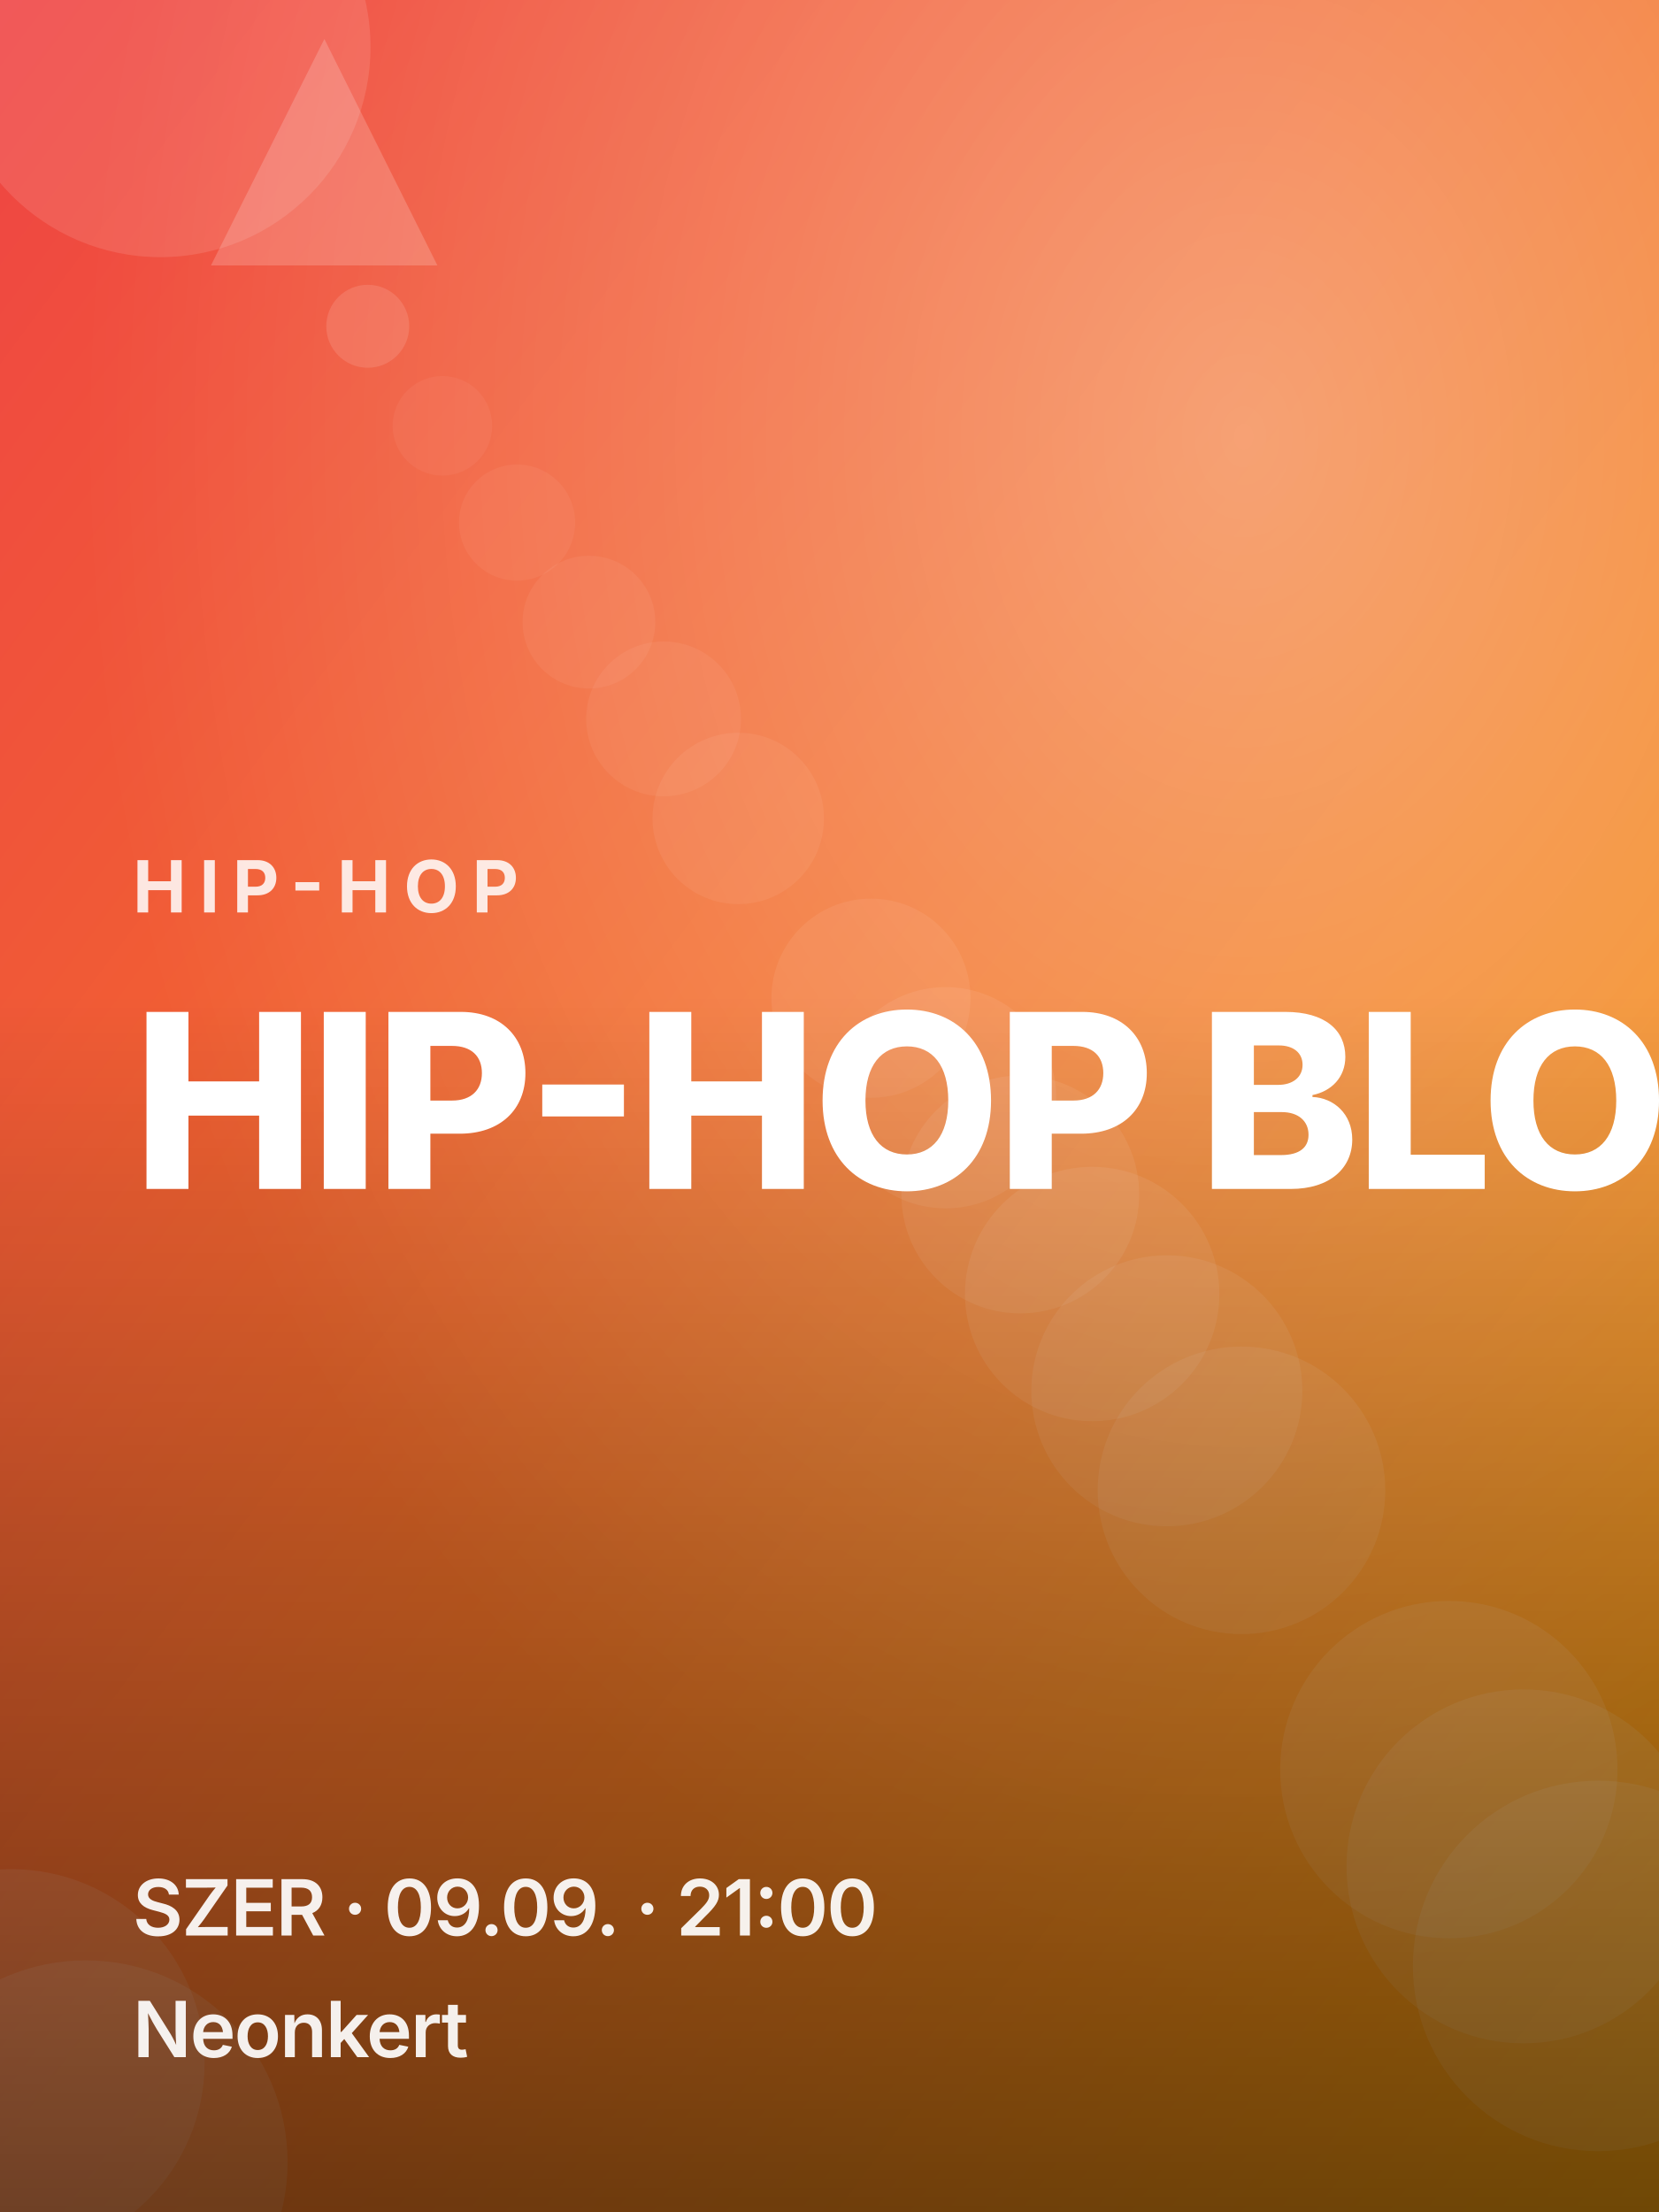
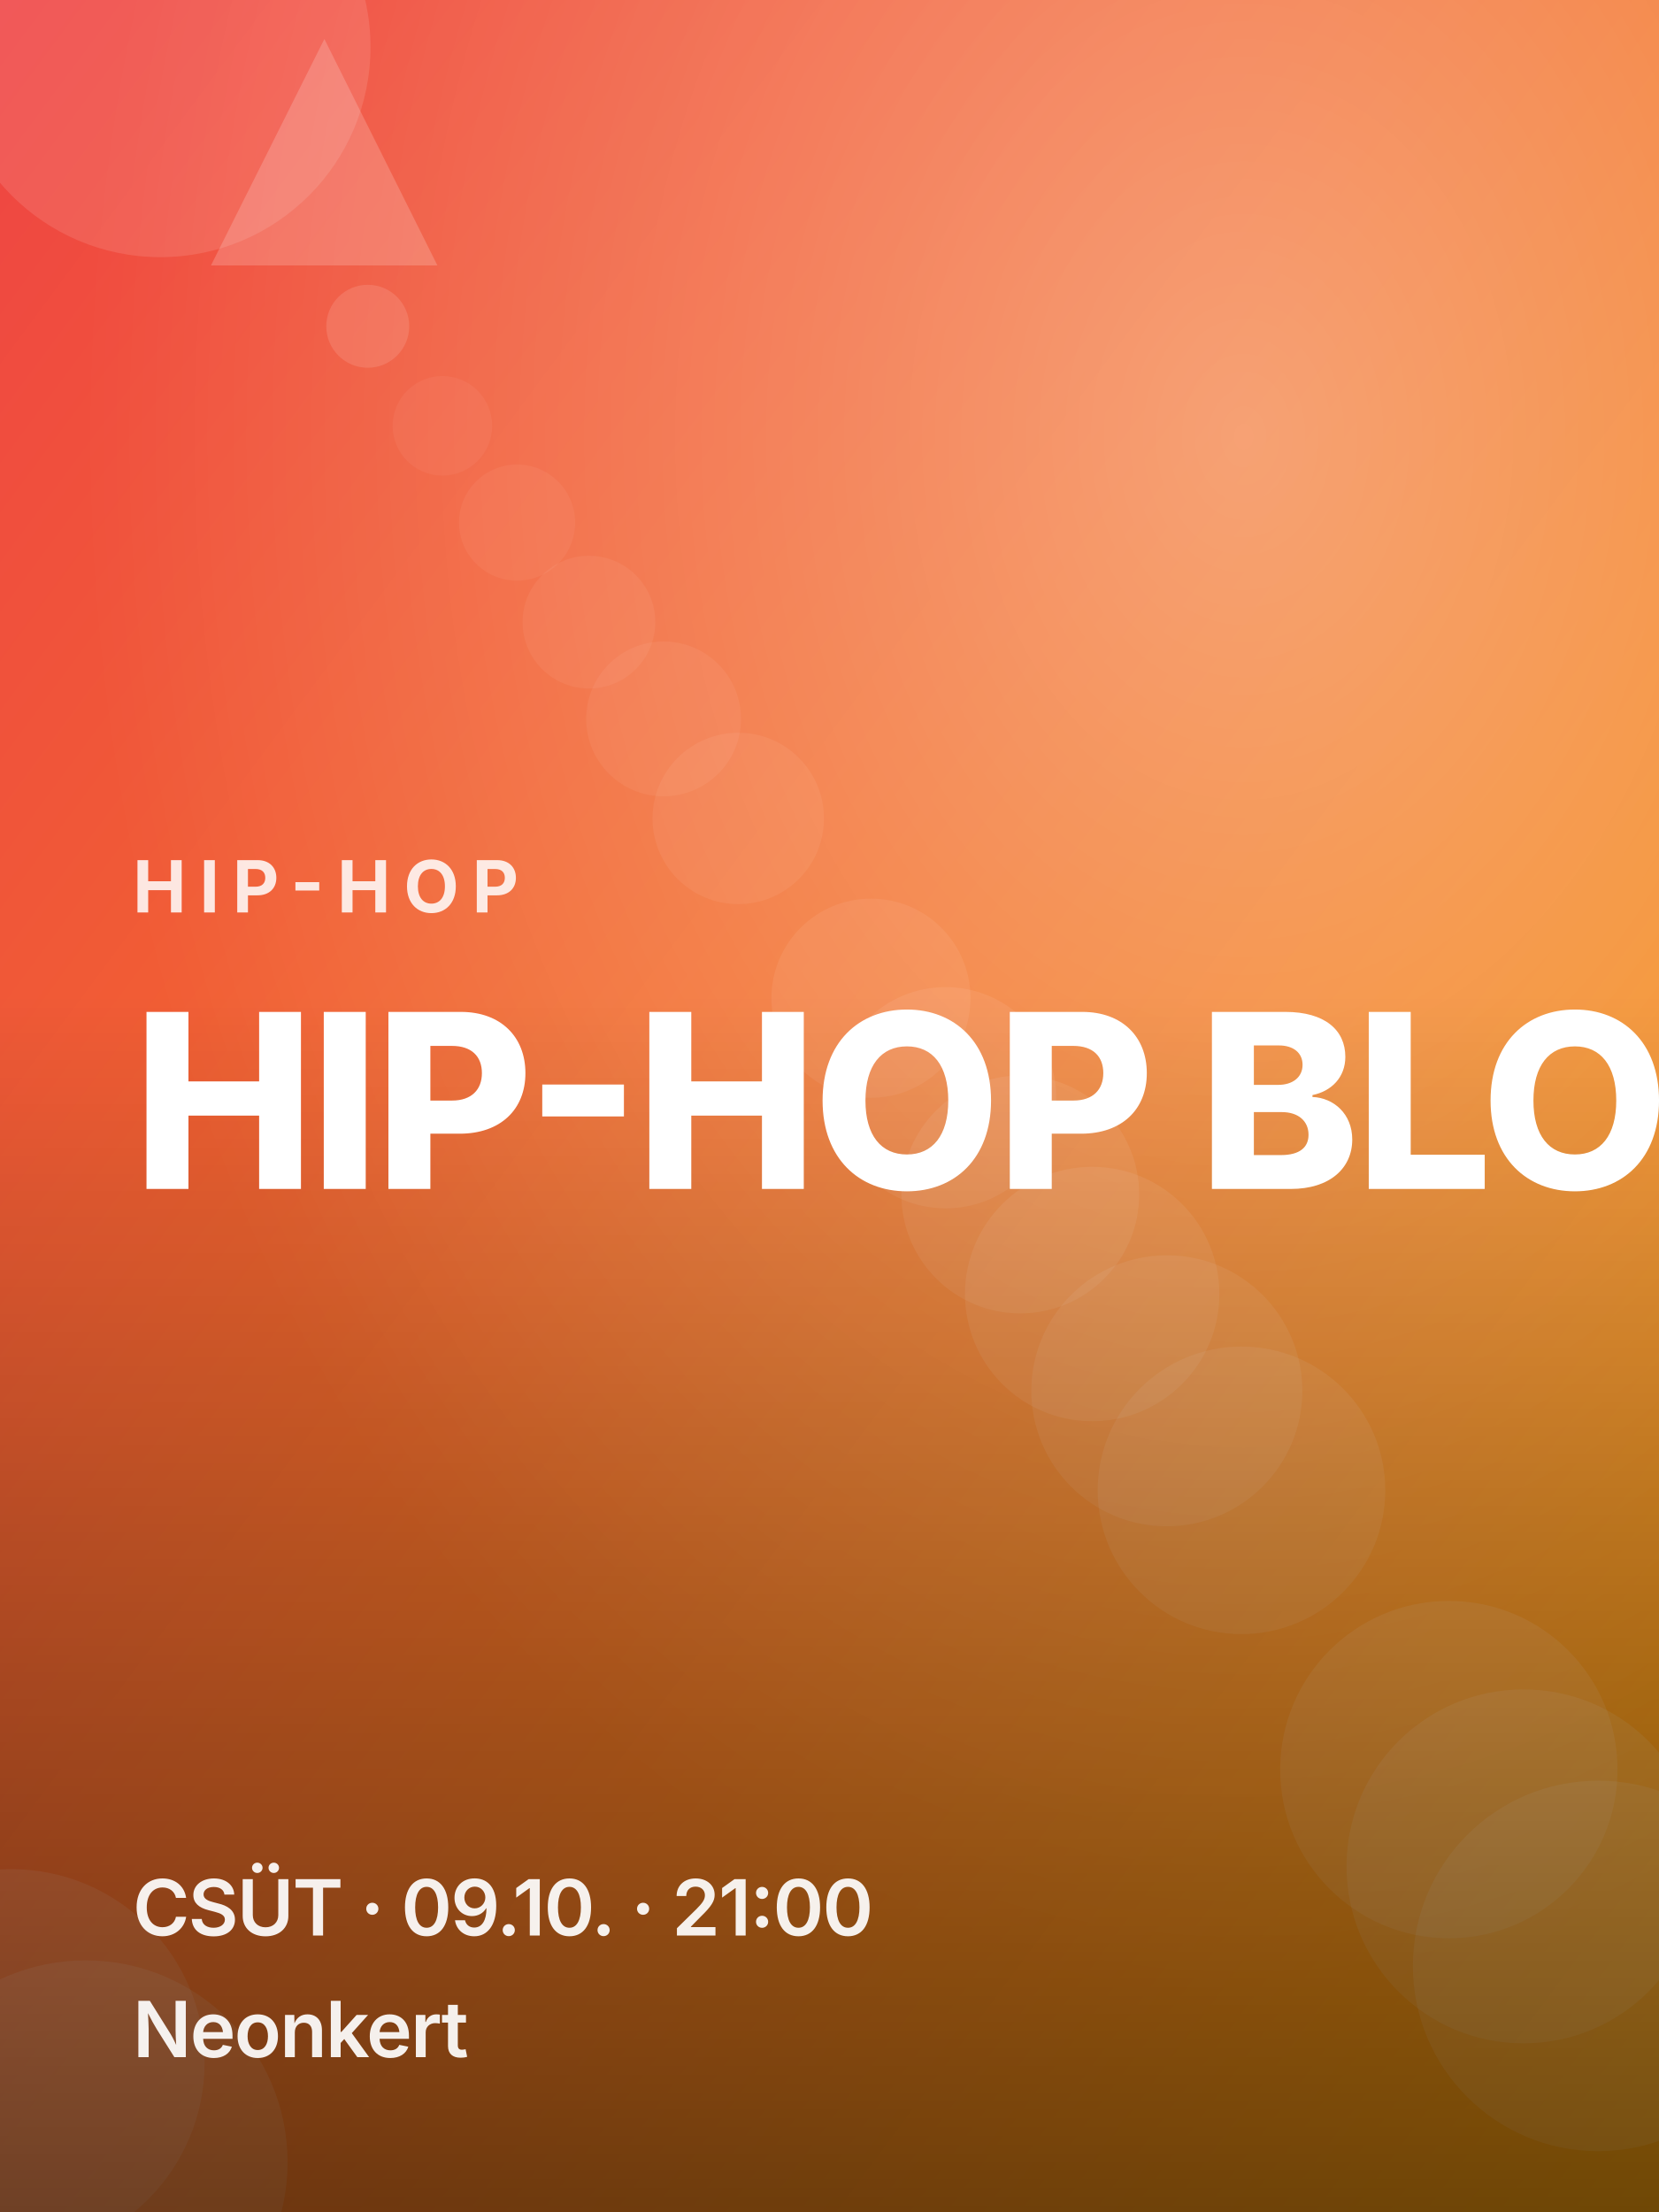
<svg xmlns="http://www.w3.org/2000/svg" viewBox="0 0 600 800" width="600" height="800" role="img" aria-label="Hip-hop Blokk">
  <defs>
    <linearGradient id="bg" x1="0" y1="0" x2="1" y2="1">
      <stop offset="0" stop-color="#ef4444" />
      <stop offset="1" stop-color="#f59e0b" />
    </linearGradient>
    <radialGradient id="glow" cx="0.75" cy="0.2" r="0.7">
      <stop offset="0" stop-color="#ffffff" stop-opacity="0.35" />
      <stop offset="1" stop-color="#ffffff" stop-opacity="0" />
    </radialGradient>
    <linearGradient id="shade" x1="0" y1="0" x2="0" y2="1">
      <stop offset="0.45" stop-color="#000" stop-opacity="0" />
      <stop offset="1" stop-color="#000" stop-opacity="0.55" />
    </linearGradient>
  </defs>
  <rect width="600" height="800" fill="url(#bg)" />
  <rect width="600" height="800" fill="url(#glow)" />
  <circle cx="315" cy="361" r="36" fill="#ffffff" opacity="0.064" />
  <circle cx="524" cy="640" r="61" fill="#ffffff" opacity="0.092" />
  <circle cx="133" cy="118" r="15" fill="#ffffff" opacity="0.120" />
  <circle cx="342" cy="397" r="40" fill="#ffffff" opacity="0.068" />
  <circle cx="551" cy="675" r="64" fill="#ffffff" opacity="0.096" />
  <circle cx="160" cy="154" r="18" fill="#ffffff" opacity="0.043" />
  <circle cx="369" cy="432" r="43" fill="#ffffff" opacity="0.071" />
  <circle cx="578" cy="711" r="67" fill="#ffffff" opacity="0.099" />
  <circle cx="187" cy="189" r="21" fill="#ffffff" opacity="0.047" />
  <circle cx="395" cy="468" r="46" fill="#ffffff" opacity="0.075" />
  <circle cx="4" cy="746" r="70" fill="#ffffff" opacity="0.103" />
  <circle cx="213" cy="225" r="24" fill="#ffffff" opacity="0.051" />
  <circle cx="422" cy="503" r="49" fill="#ffffff" opacity="0.078" />
  <circle cx="31" cy="782" r="73" fill="#ffffff" opacity="0.106" />
  <circle cx="240" cy="260" r="28" fill="#ffffff" opacity="0.054" />
  <circle cx="449" cy="539" r="52" fill="#ffffff" opacity="0.082" />
  <circle cx="58" cy="17" r="76" fill="#ffffff" opacity="0.110" />
  <circle cx="267" cy="296" r="31" fill="#ffffff" opacity="0.058" />
  <text x="48" y="96" font-size="140" fill="#ffffff" opacity="0.18" font-weight="900">▲</text>
  <rect width="600" height="800" fill="url(#shade)" />
  <g fill="#ffffff" font-family="Inter, 'Segoe UI', system-ui, sans-serif" style="letter-spacing:-0.02em">
    <text x="48" y="330" font-size="26" font-weight="700" opacity="0.85" style="letter-spacing:0.18em">HIP-HOP</text>
    <text x="48" y="430" font-size="88" font-weight="800">HIP-HOP BLOKK</text>
-     <text x="48" y="700" font-size="28" font-weight="600" opacity="0.92">SZER · 09.09. · 21:00</text>
+     <text x="48" y="700" font-size="28" font-weight="600" opacity="0.92">CSÜT · 09.10. · 21:00</text>
    <text x="48" y="744" font-size="28" font-weight="600" opacity="0.92">Neonkert</text>
  </g>
</svg>
